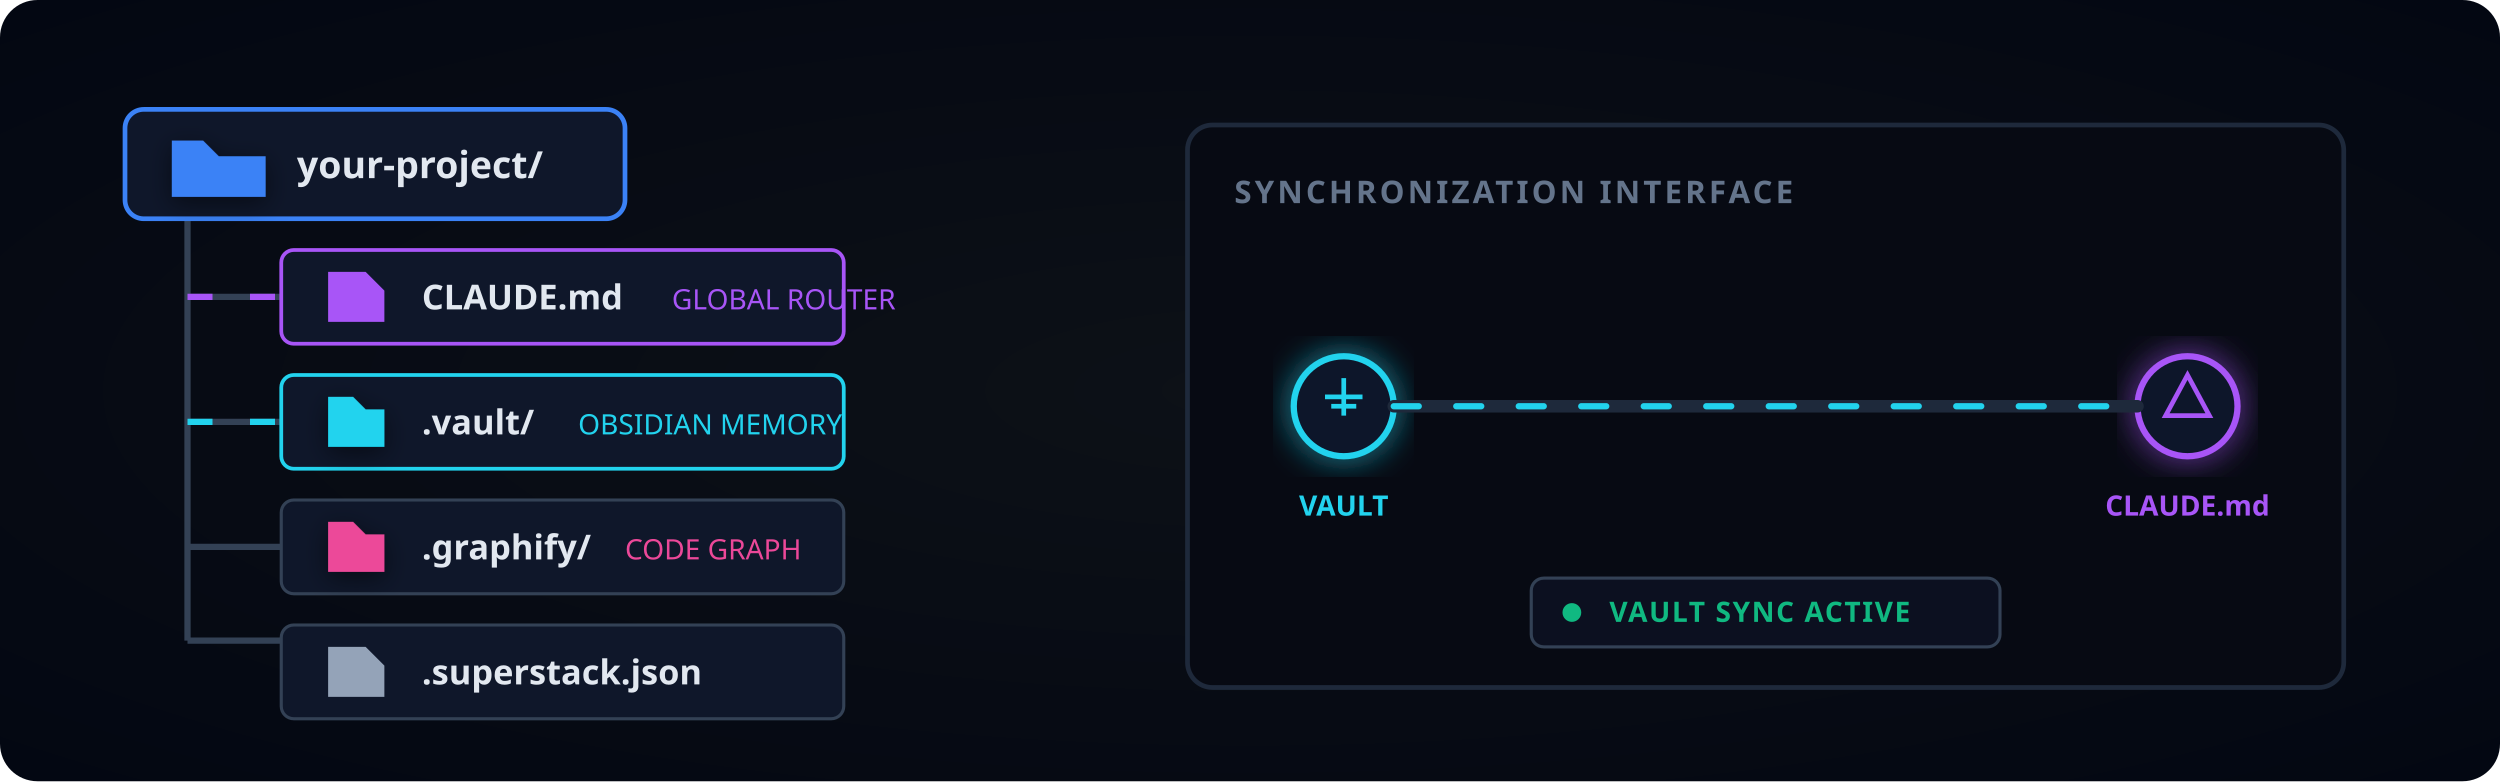
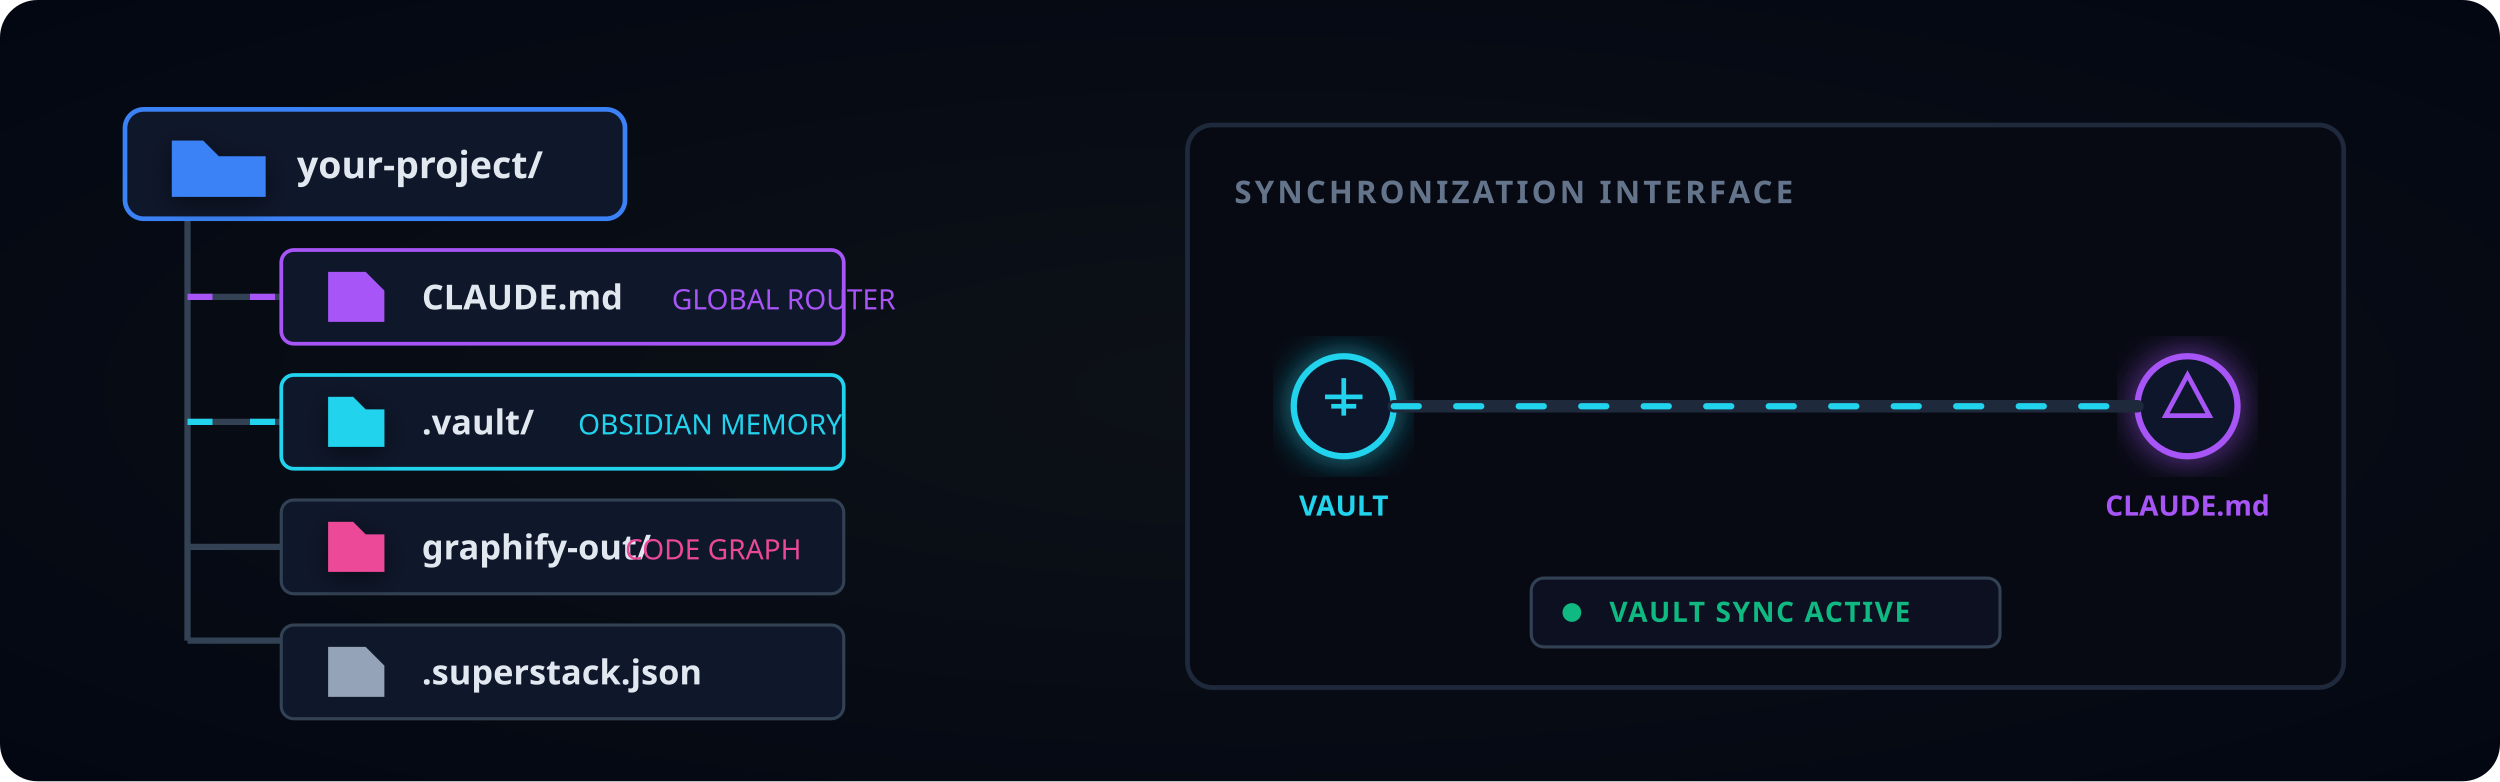
<svg xmlns="http://www.w3.org/2000/svg" viewBox="0 0 800 250" width="100%" height="100%">
  <defs>
    <radialGradient id="bgGrad" cx="50%" cy="50%" r="70%">
      <stop offset="0%" stop-color="#0d1117" />
      <stop offset="100%" stop-color="#030712" />
    </radialGradient>
    <filter id="cyanGlow" x="-20%" y="-20%" width="140%" height="140%">
      <feGaussianBlur stdDeviation="5" result="blur" />
      <feMerge>
        <feMergeNode in="blur" />
        <feMergeNode in="SourceGraphic" />
      </feMerge>
    </filter>
    <filter id="purpleGlow" x="-20%" y="-20%" width="140%" height="140%">
      <feGaussianBlur stdDeviation="5" result="blur" />
      <feMerge>
        <feMergeNode in="blur" />
        <feMergeNode in="SourceGraphic" />
      </feMerge>
    </filter>
  </defs>
  <style>
    @keyframes lineFlow {
      0% {
        stroke-dashoffset: 40;
      }
      100% {
        stroke-dashoffset: 0;
      }
    }

    @keyframes syncPulse {
      0% { opacity: 0.3; }
      50% { opacity: 1; filter: drop-shadow(0 0 8px #22d3ee); }
      100% { opacity: 0.3; }
    }

    @keyframes dataStream {
      0% { transform: translateY(0px); opacity: 0; }
      20% { opacity: 1; }
      80% { opacity: 1; }
      100% { transform: translateY(120px); opacity: 0; }
    }

    .bg { fill: url(#bgGrad); }
    
    .tree-line {
      fill: none;
      stroke: #334155;
      stroke-width: 2;
    }

    .active-flow {
      fill: none;
      stroke: #22d3ee;
      stroke-dasharray: 8 12;
      stroke-width: 2;
      animation: lineFlow 2s linear infinite;
    }

    .purple-flow {
      fill: none;
      stroke: #a855f7;
      stroke-dasharray: 8 12;
      stroke-width: 2;
      animation: lineFlow 2s linear infinite;
    }

    .folder-icon {
      fill: #3b82f6;
      filter: drop-shadow(0 2px 4px rgba(0,0,0,0.5));
    }

    .vault-icon {
      fill: #a855f7;
    }

    .graph-icon {
      fill: #ec4899;
    }

    .file-icon {
      fill: #94a3b8;
    }

    .sync-node {
      animation: syncPulse 3s ease-in-out infinite;
    }

    .pulse-delay-1 {
      animation-delay: -1s;
    }

    .pulse-delay-2 {
      animation-delay: -2s;
    }
  </style>
  <rect width="100%" height="100%" class="bg" rx="12" />
  <path d="M 60,60 L 60,205" class="tree-line" />
  <path d="M 60,95 L 90,95" class="tree-line" />
  <path d="M 60,135 L 90,135" class="tree-line" />
  <path d="M 60,175 L 90,175" class="tree-line" />
  <path d="M 60,205 L 90,205" class="tree-line" />
  <path d="M 60,95 L 90,95" class="purple-flow" />
  <path d="M 60,135 L 90,135" class="active-flow" />
  <g transform="translate(40, 35)">
    <rect x="0" y="0" width="160" height="35" rx="6" fill="#0f172a" stroke="#3b82f6" stroke-width="1.5" />
    <path d="M 15,10 L 25,10 L 30,15 L 45,15 L 45,28 L 15,28 Z" class="folder-icon" />
    <text x="55" y="22" fill="#e2e8f0" font-family="system-ui, sans-serif" font-size="12" font-weight="bold">your-project/</text>
  </g>
  <g transform="translate(90, 80)">
    <rect x="0" y="0" width="180" height="30" rx="4" fill="#0f172a" stroke="#a855f7" stroke-width="1.2" />
    <path d="M 15,7 L 27,7 L 33,13 L 33,23 L 15,23 Z" class="file-icon" style="fill: #a855f7;" />
    <text x="45" y="19" fill="#e2e8f0" font-family="system-ui, sans-serif" font-size="11" font-weight="600">CLAUDE.md</text>
    <text x="125" y="19" fill="#a855f7" font-family="system-ui, sans-serif" font-size="9" font-weight="500" class="sync-node">GLOBAL ROUTER</text>
  </g>
  <g transform="translate(90, 120)">
    <rect x="0" y="0" width="180" height="30" rx="4" fill="#0f172a" stroke="#22d3ee" stroke-width="1.2" />
    <path d="M 15,7 L 23,7 L 27,11 L 33,11 L 33,23 L 15,23 Z" class="folder-icon vault-icon" style="fill: #22d3ee;" />
    <text x="45" y="19" fill="#e2e8f0" font-family="system-ui, sans-serif" font-size="11" font-weight="600">.vault/</text>
    <text x="95" y="19" fill="#22d3ee" font-family="system-ui, sans-serif" font-size="9" font-weight="500" class="sync-node pulse-delay-1">OBSIDIAN MEMORY</text>
  </g>
  <g transform="translate(90, 160)">
    <rect x="0" y="0" width="180" height="30" rx="4" fill="#0f172a" stroke="#334155" stroke-width="1" />
    <path d="M 15,7 L 23,7 L 27,11 L 33,11 L 33,23 L 15,23 Z" class="folder-icon graph-icon" style="fill: #ec4899;" />
-     <text x="45" y="19" fill="#e2e8f0" font-family="system-ui, sans-serif" font-size="11" font-weight="600">.graphify/</text>
+     <text x="45" y="19" fill="#e2e8f0" font-family="system-ui, sans-serif" font-size="11" font-weight="600">graphify-out/</text>
    <text x="110" y="19" fill="#ec4899" font-family="system-ui, sans-serif" font-size="9" font-weight="500" class="sync-node pulse-delay-2">CODE GRAPH</text>
  </g>
  <g transform="translate(90, 200)">
    <rect x="0" y="0" width="180" height="30" rx="4" fill="#0f172a" stroke="#334155" stroke-width="1" />
    <path d="M 15,7 L 27,7 L 33,13 L 33,23 L 15,23 Z" class="file-icon" />
    <text x="45" y="19" fill="#e2e8f0" font-family="system-ui, sans-serif" font-size="11" font-weight="600">.superstack.json</text>
  </g>
  <g transform="translate(380, 40)">
    <rect x="0" y="0" width="370" height="180" rx="8" fill="#070a13" stroke="#1e293b" stroke-width="1.5" />
    <text x="15" y="25" fill="#64748b" font-family="system-ui, sans-serif" font-size="10" font-weight="bold" letter-spacing="1">SYNCHRONIZATION INTERFACE</text>
    <circle cx="50" cy="90" r="16" fill="#0f172a" stroke="#22d3ee" stroke-width="2" filter="url(#cyanGlow)" />
    <path d="M 44,87 L 56,87 M 50,81 L 50,93 M 46,90 L 54,90" fill="none" stroke="#22d3ee" stroke-width="1.5" />
    <text x="50" y="125" text-anchor="middle" fill="#22d3ee" font-family="system-ui, sans-serif" font-size="9" font-weight="bold">VAULT</text>
    <circle cx="320" cy="90" r="16" fill="#0f172a" stroke="#a855f7" stroke-width="2" filter="url(#purpleGlow)" />
    <polygon points="320,80 327,93 313,93" fill="none" stroke="#a855f7" stroke-width="1.5" />
    <text x="320" y="125" text-anchor="middle" fill="#a855f7" font-family="system-ui, sans-serif" font-size="9" font-weight="bold">CLAUDE.md</text>
    <path d="M 66,90 L 304,90" fill="none" stroke="#1e293b" stroke-width="4" stroke-linecap="round" />
    <path d="M 66,90 L 304,90" fill="none" stroke="#22d3ee" stroke-width="2" stroke-dasharray="10 15" stroke-linecap="round" class="active-flow" />
    <rect x="110" y="145" width="150" height="22" rx="4" fill="#0c1020" stroke="#334155" stroke-width="1" />
    <circle cx="123" cy="156" r="3" fill="#10b981" class="sync-node" />
    <text x="135" y="159" fill="#10b981" font-family="system-ui, sans-serif" font-size="9" font-weight="bold" letter-spacing="0.5">VAULT SYNC ACTIVE</text>
  </g>
</svg>
